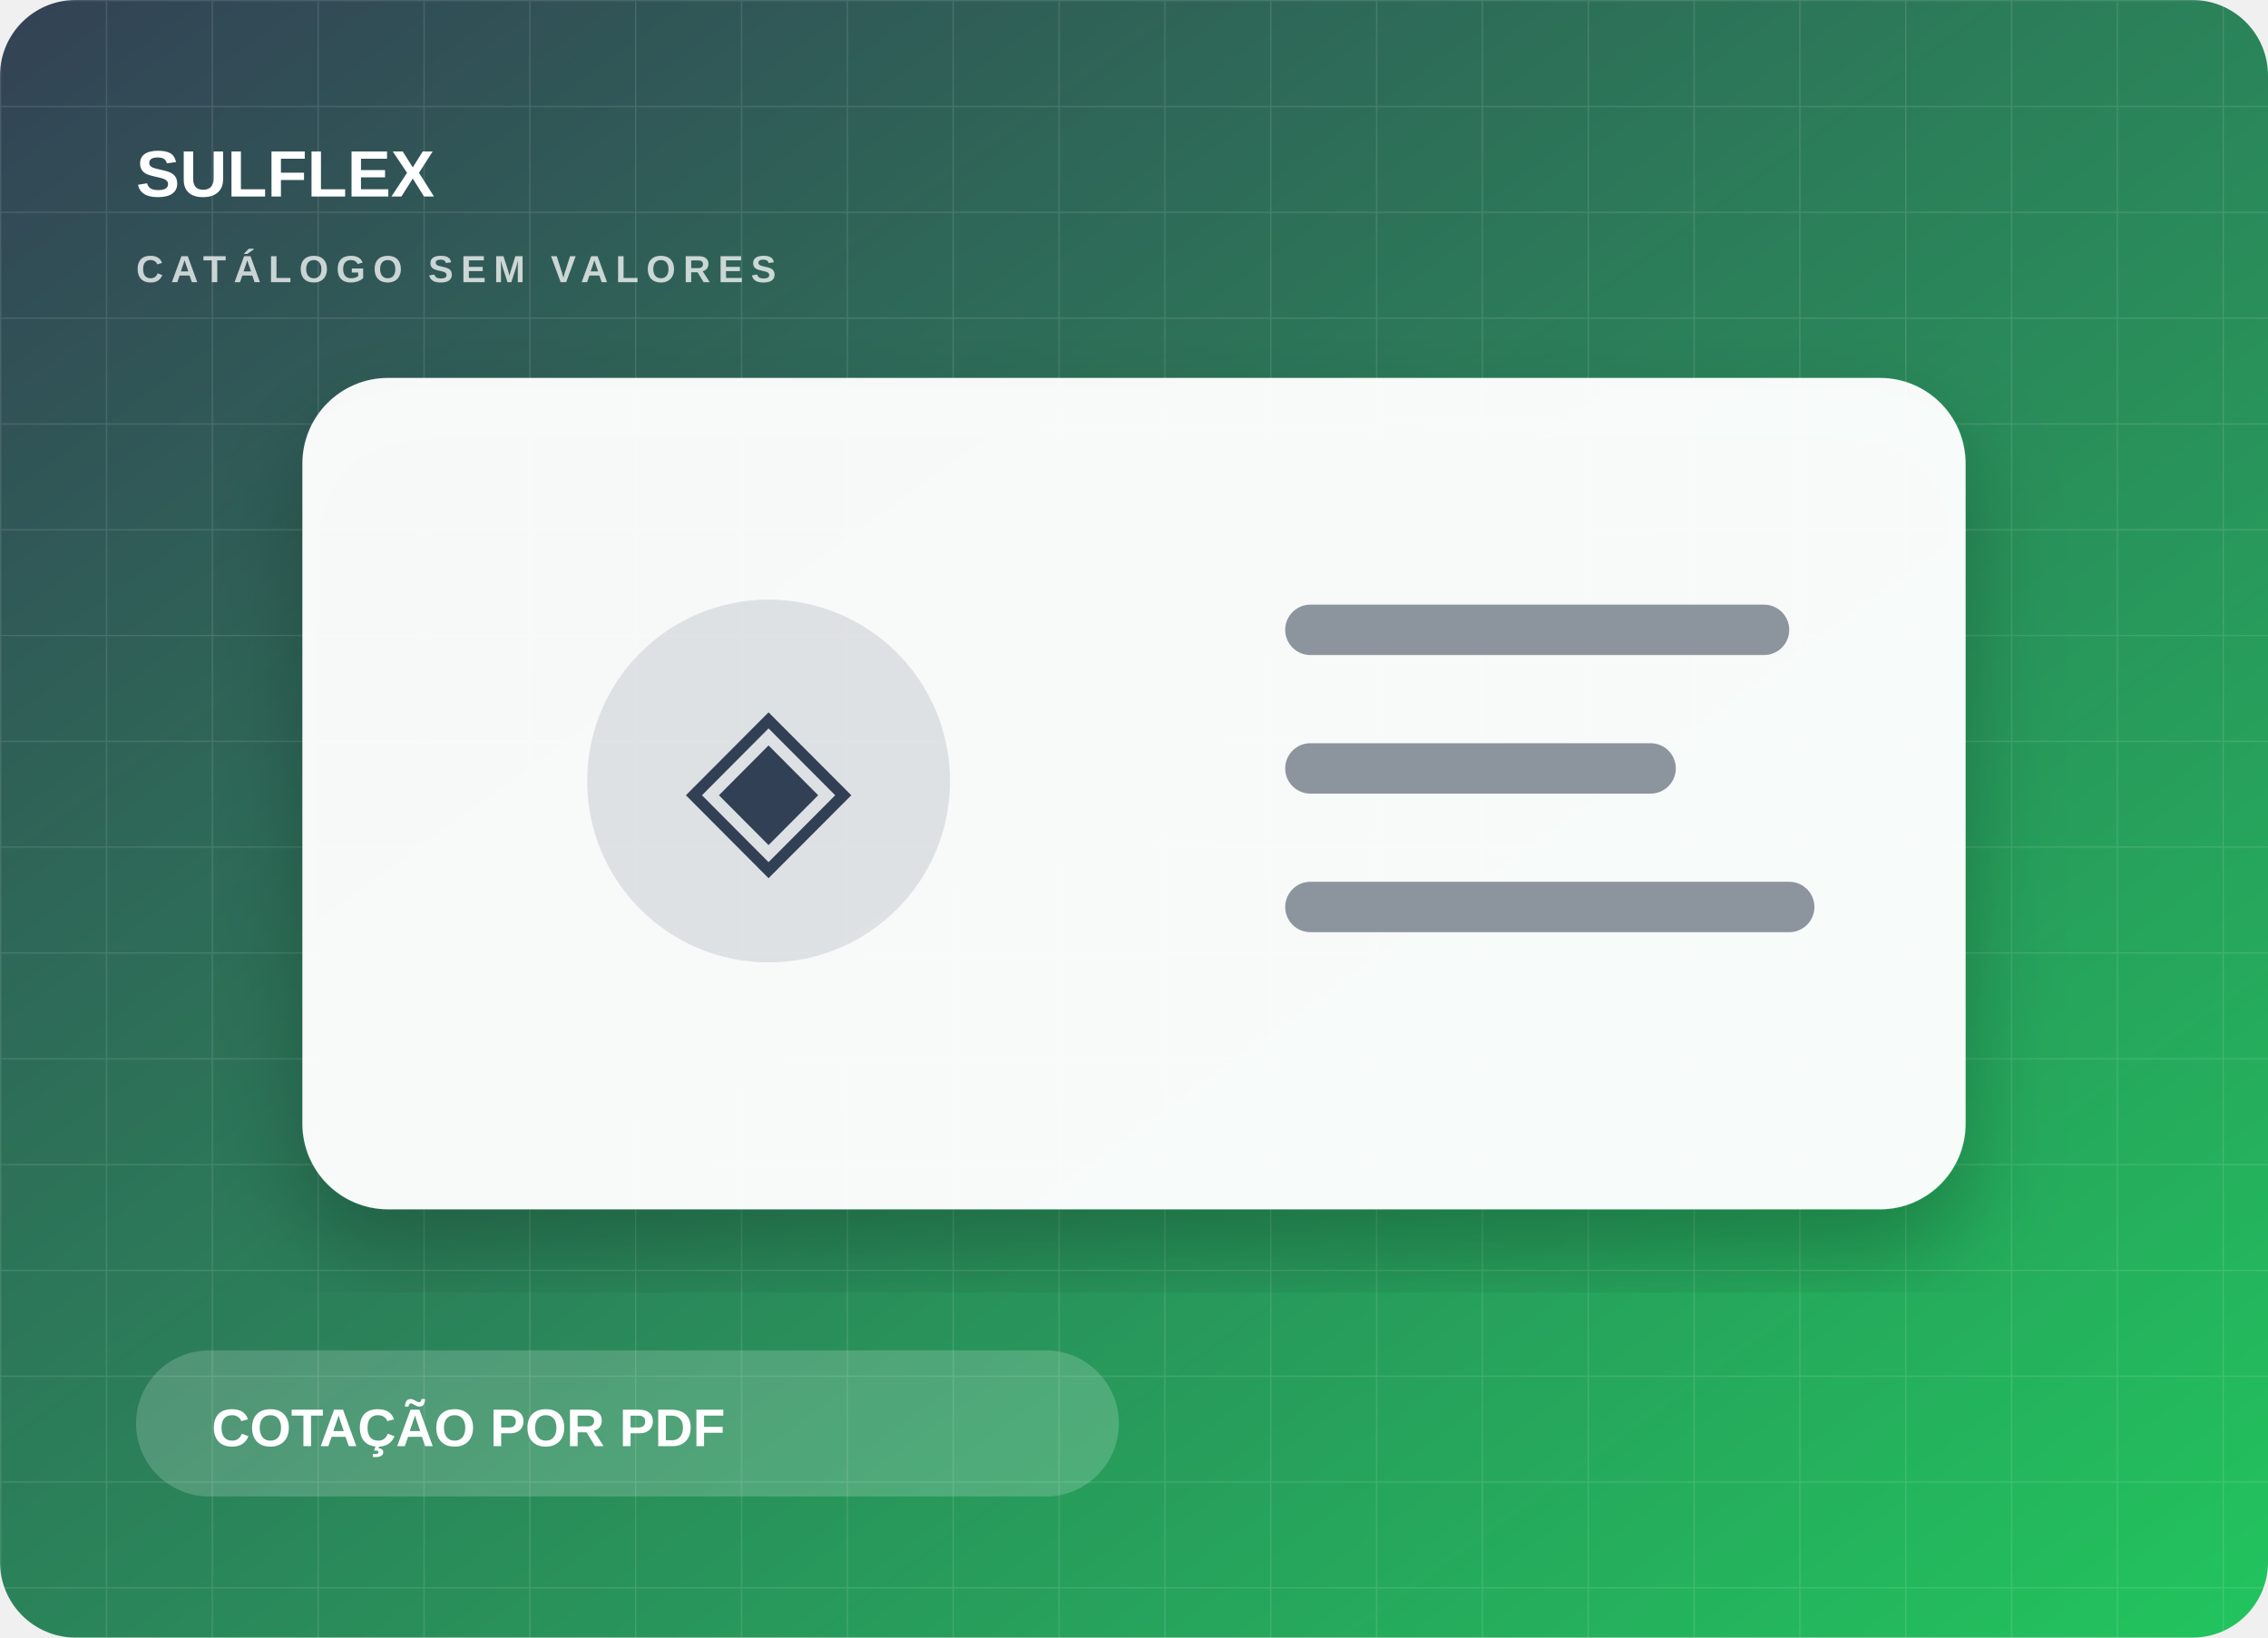
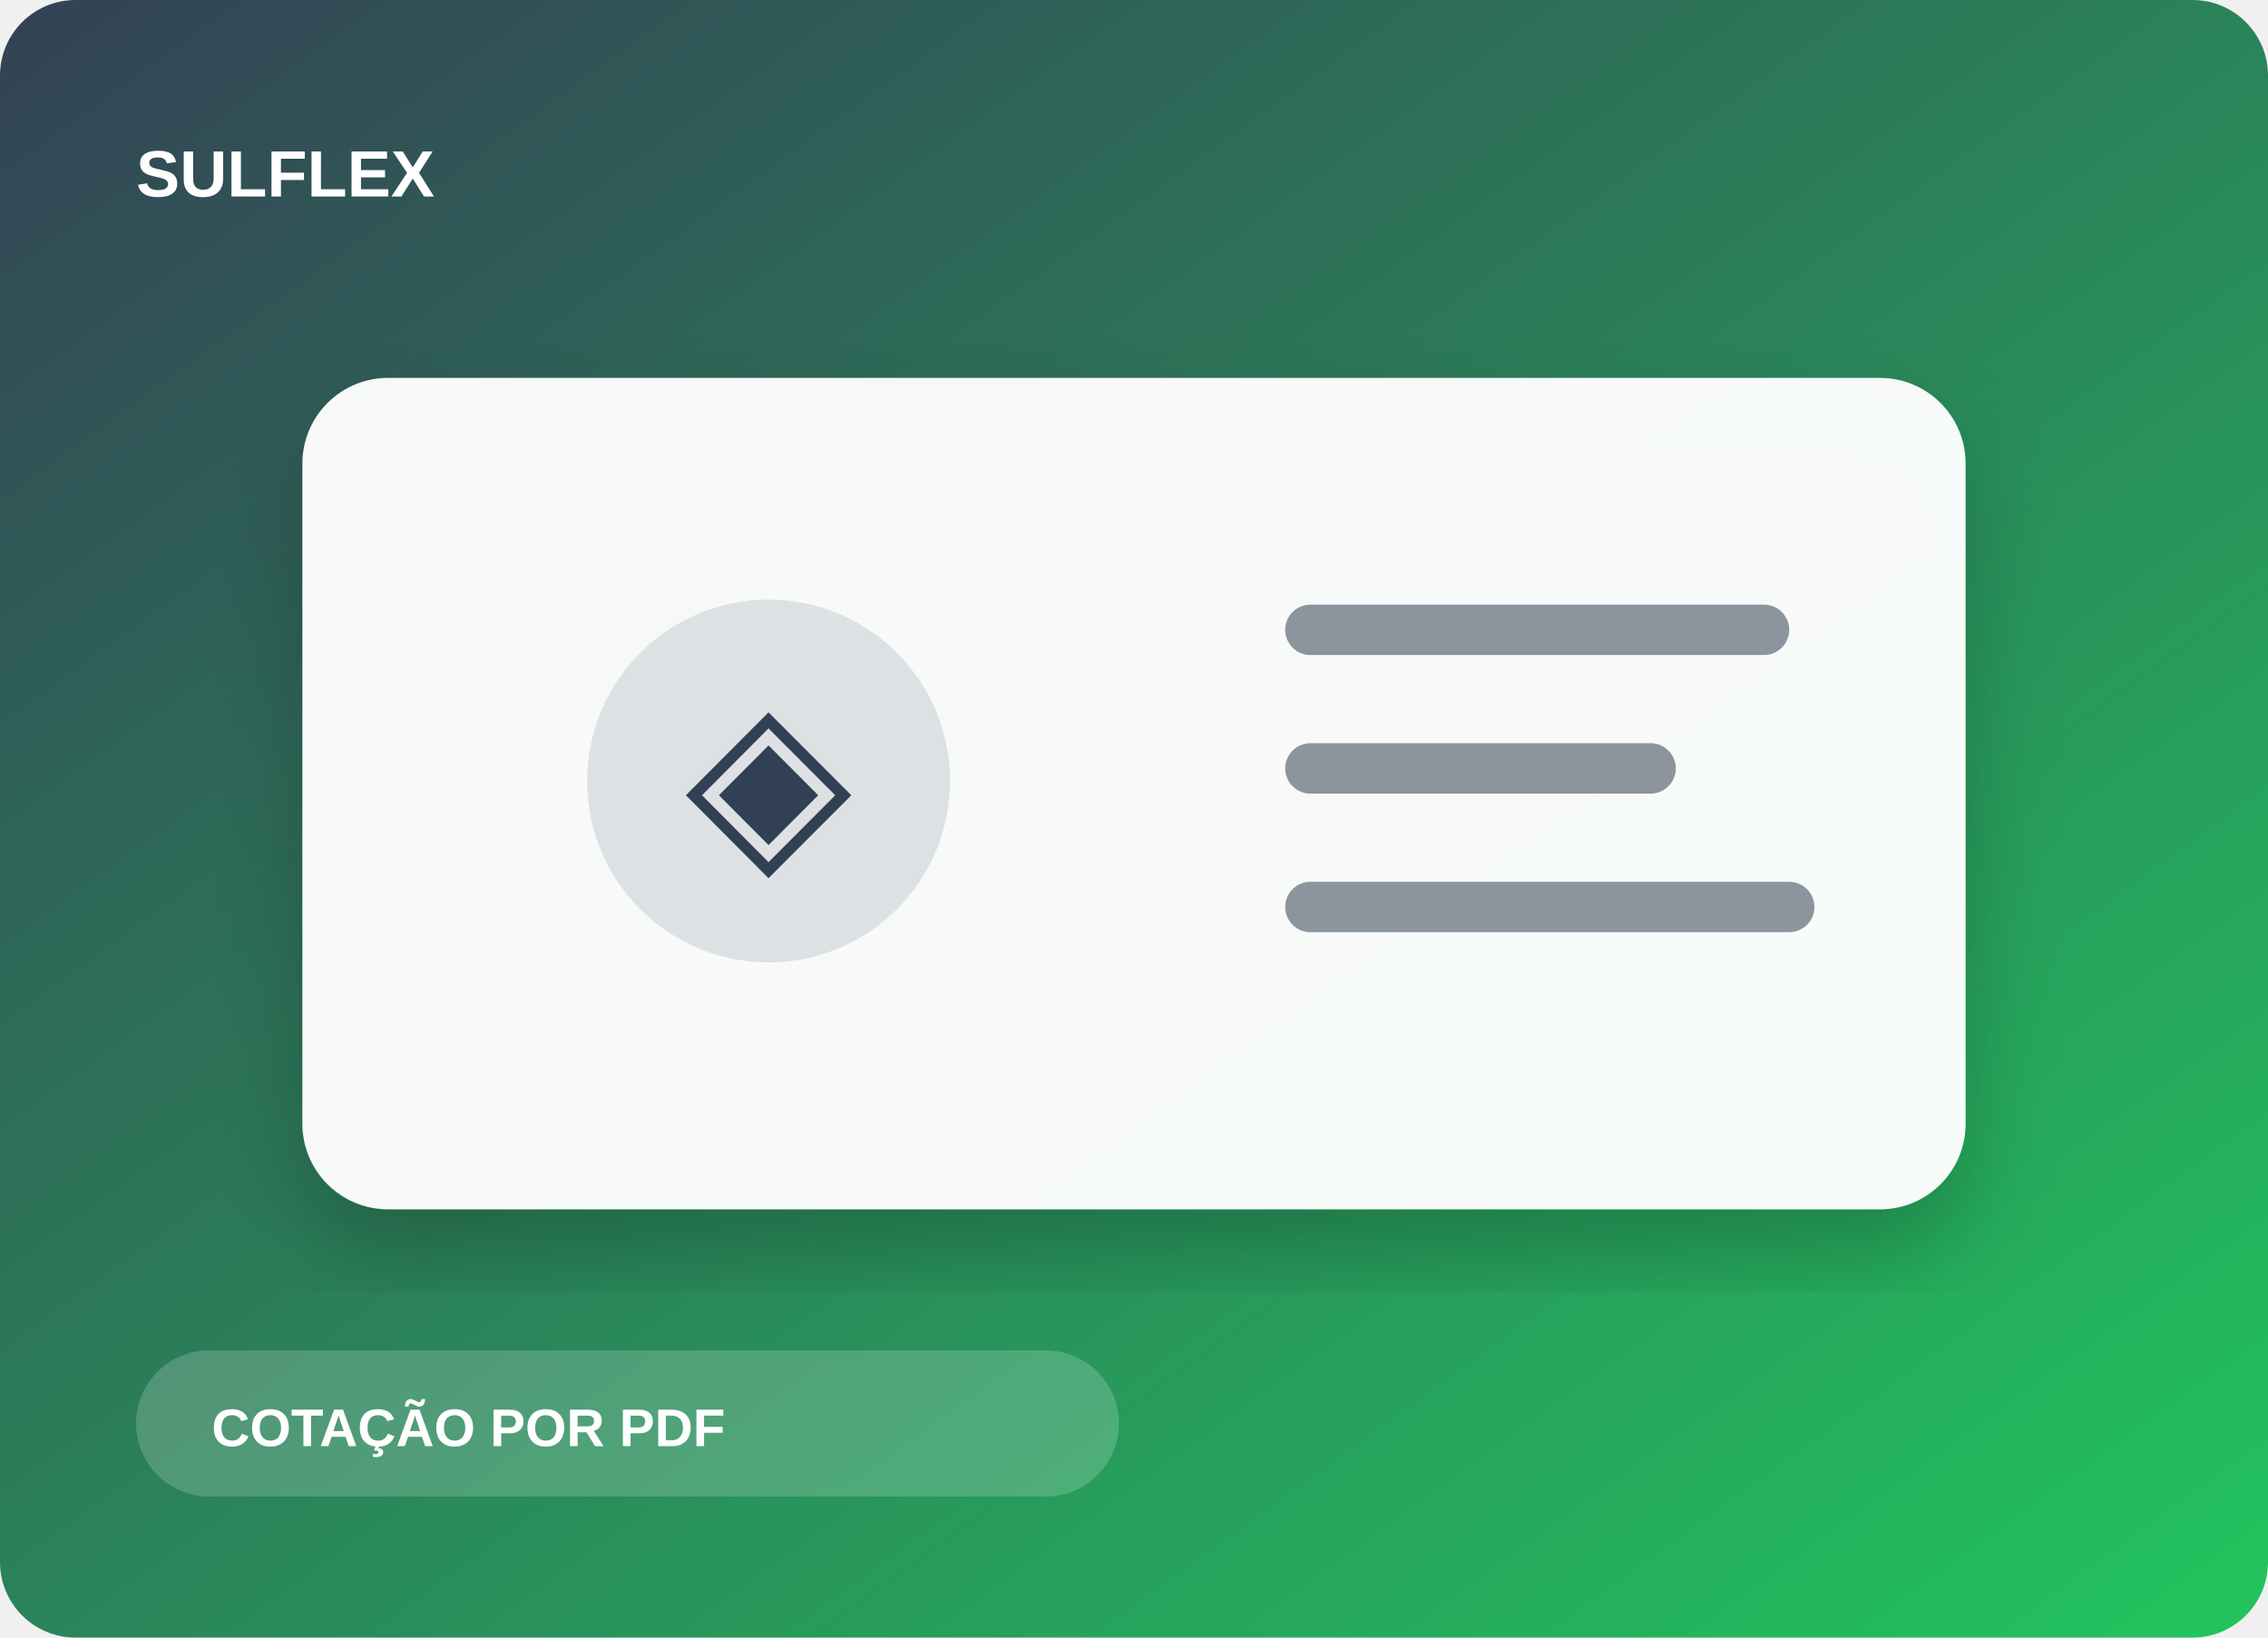
<svg xmlns="http://www.w3.org/2000/svg" width="900" height="650" viewBox="0 0 900 650">
  <defs>
    <linearGradient id="g" x1="0" y1="0" x2="1" y2="1">
      <stop offset="0" stop-color="#334155" />
      <stop offset="1" stop-color="#22c55e" />
    </linearGradient>
-     <pattern id="p" width="42" height="42" patternUnits="userSpaceOnUse">
-       <path d="M42 0L0 0 0 42" fill="none" stroke="#fff" stroke-opacity=".12" />
-     </pattern>
    <filter id="s">
-       <feDropShadow dx="0" dy="18" stdDeviation="18" flood-color="#000" flood-opacity=".25" />
+       <feDropShadow dx="0" dy="18" stdDeviation="18" flood-color="#000" flood-opacity=".22" />
    </filter>
  </defs>
  <rect width="900" height="650" rx="30" fill="url(#g)" />
-   <rect width="900" height="650" rx="30" fill="url(#p)" />
  <g filter="url(#s)">
    <rect x="120" y="150" width="660" height="330" rx="34" fill="#fff" opacity=".96" />
    <circle cx="305" cy="310" r="72" fill="#334155" opacity=".13" />
    <text x="305" y="338" text-anchor="middle" font-family="Arial" font-size="86" font-weight="900" fill="#334155">◈</text>
    <path d="M520 250H700M520 305H655M520 360H710" stroke="#334155" stroke-width="20" stroke-linecap="round" opacity=".55" />
  </g>
  <text x="54" y="78" font-family="Arial" font-size="26" font-weight="900" fill="#fff">SULFLEX</text>
-   <text x="54" y="112" font-family="Arial" font-size="15" font-weight="700" fill="#fff" opacity=".75" letter-spacing="3">CATÁLOGO SEM VALORES</text>
  <rect x="54" y="536" width="390" height="58" rx="29" fill="#fff" opacity=".18" />
  <text x="84" y="574" font-family="Arial" font-size="21" font-weight="900" fill="#fff">COTAÇÃO POR PDF</text>
</svg>
